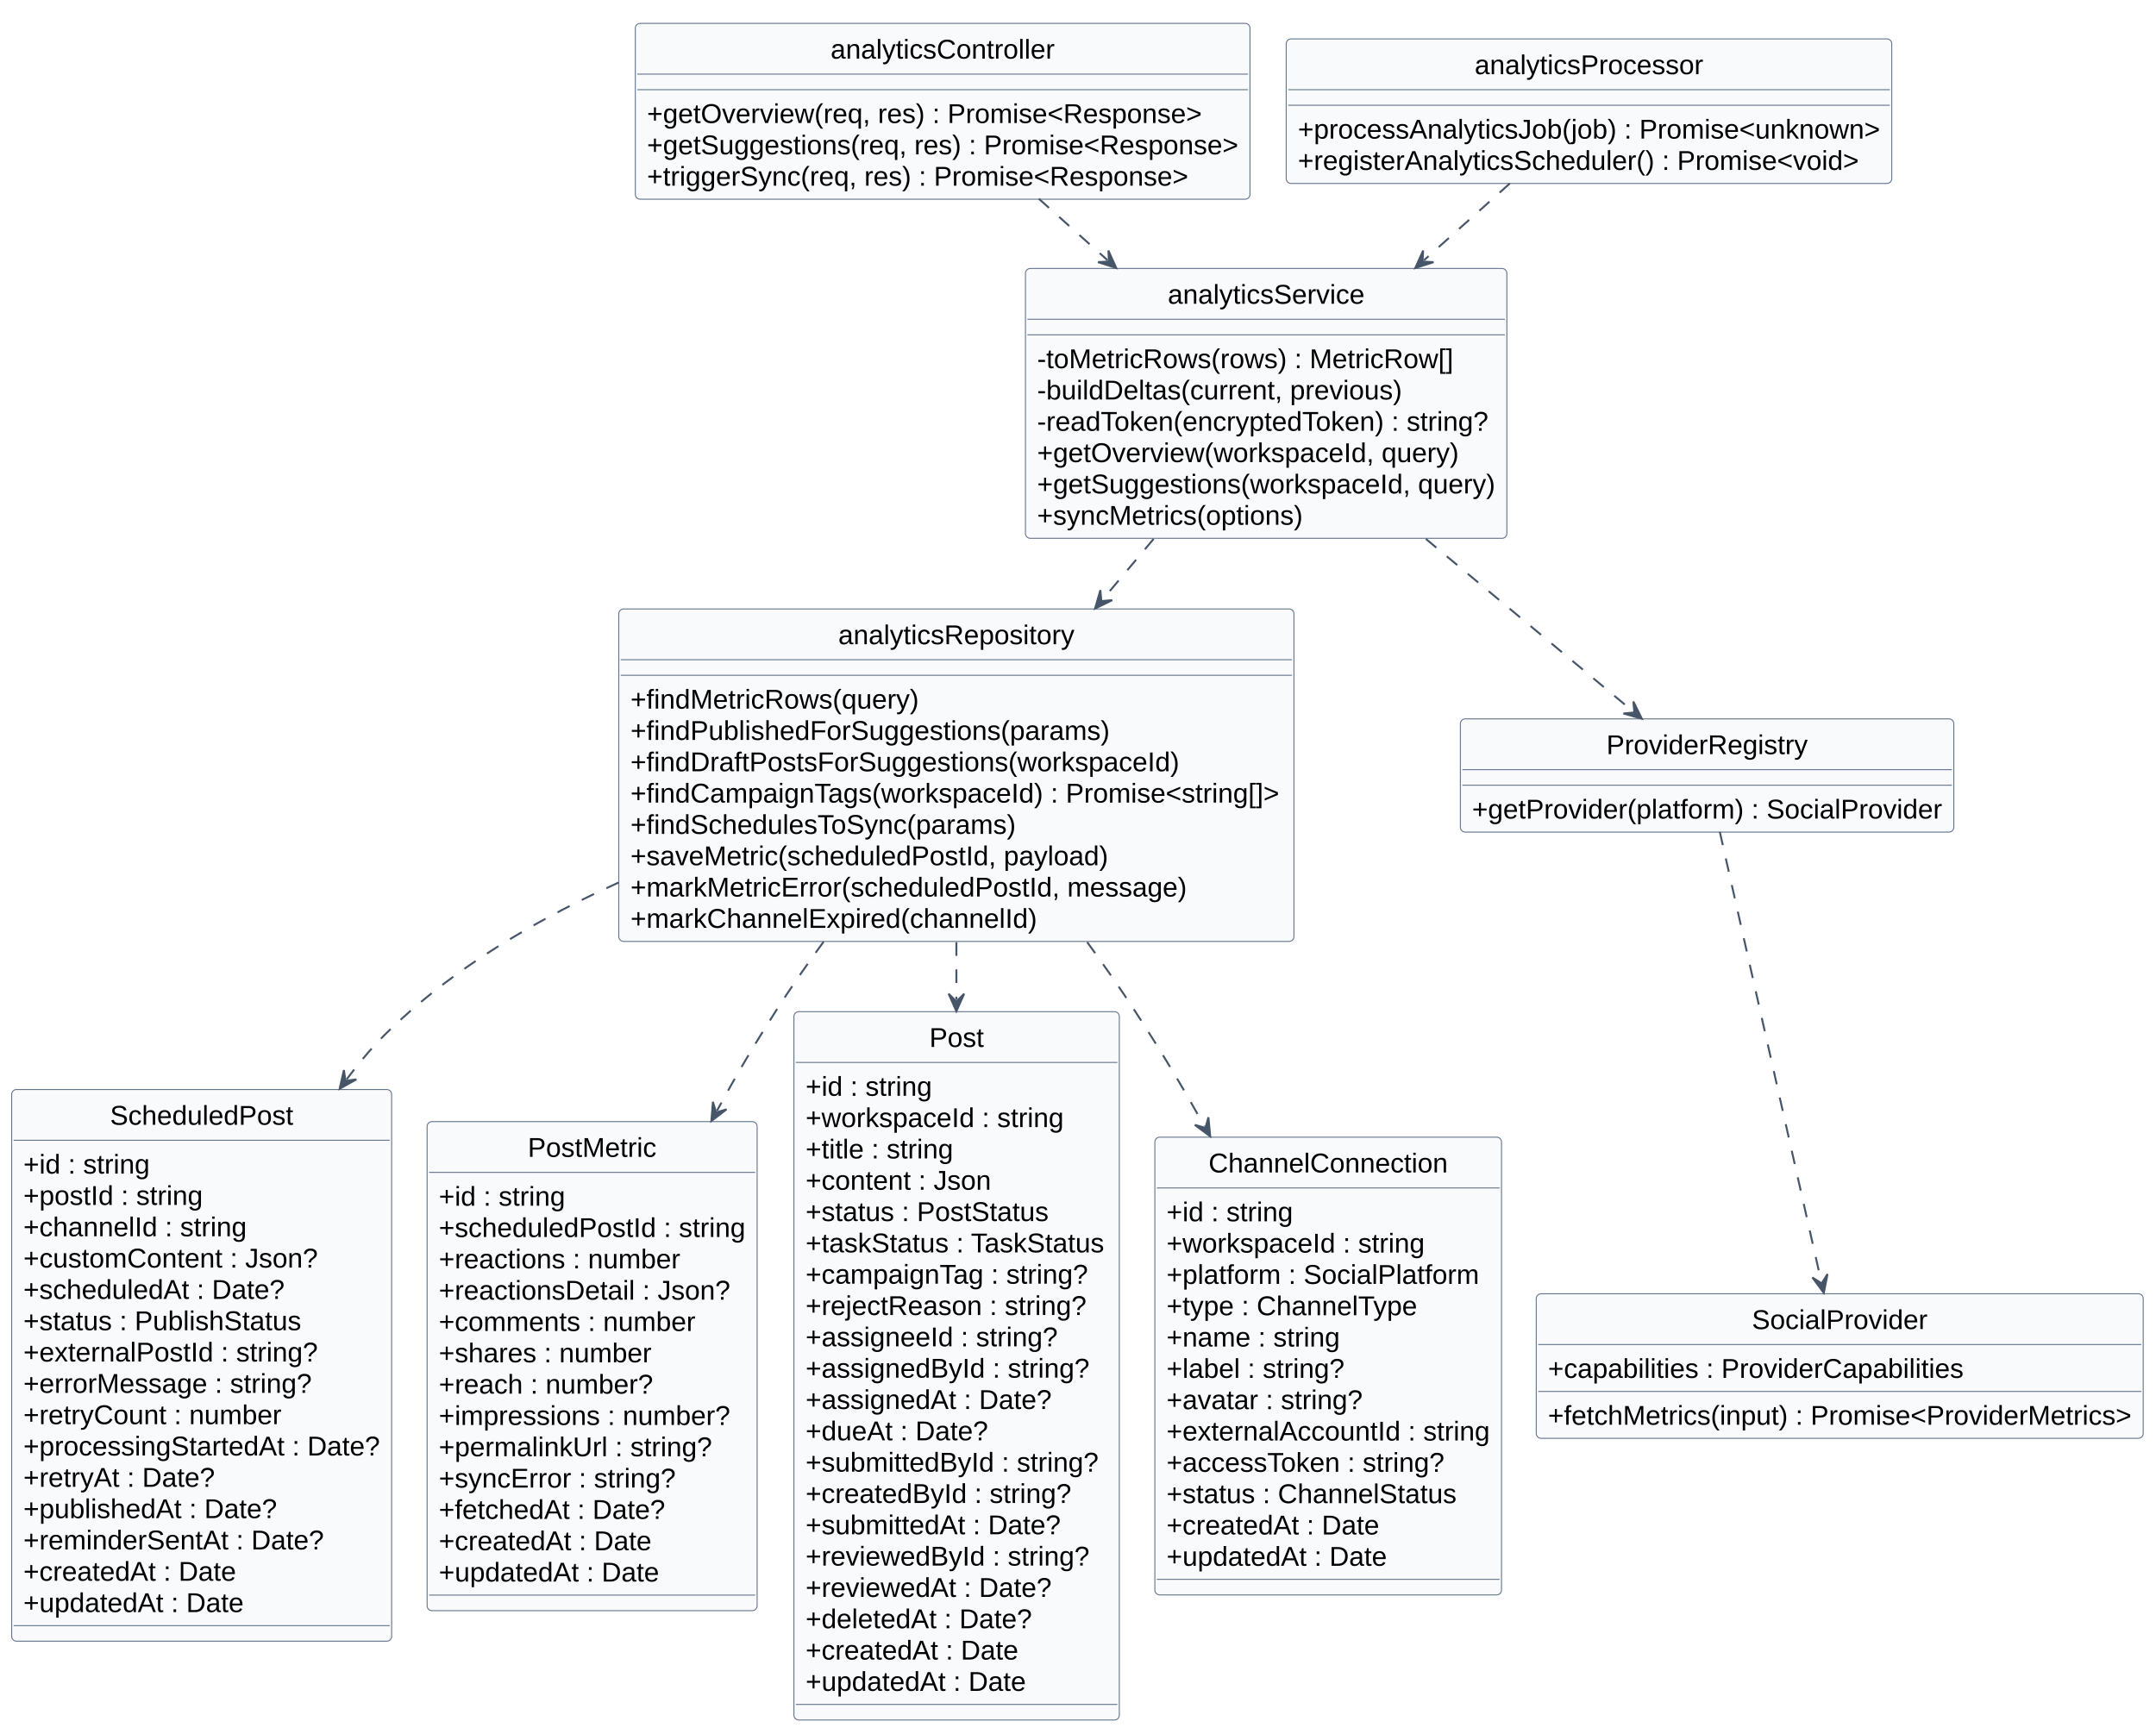
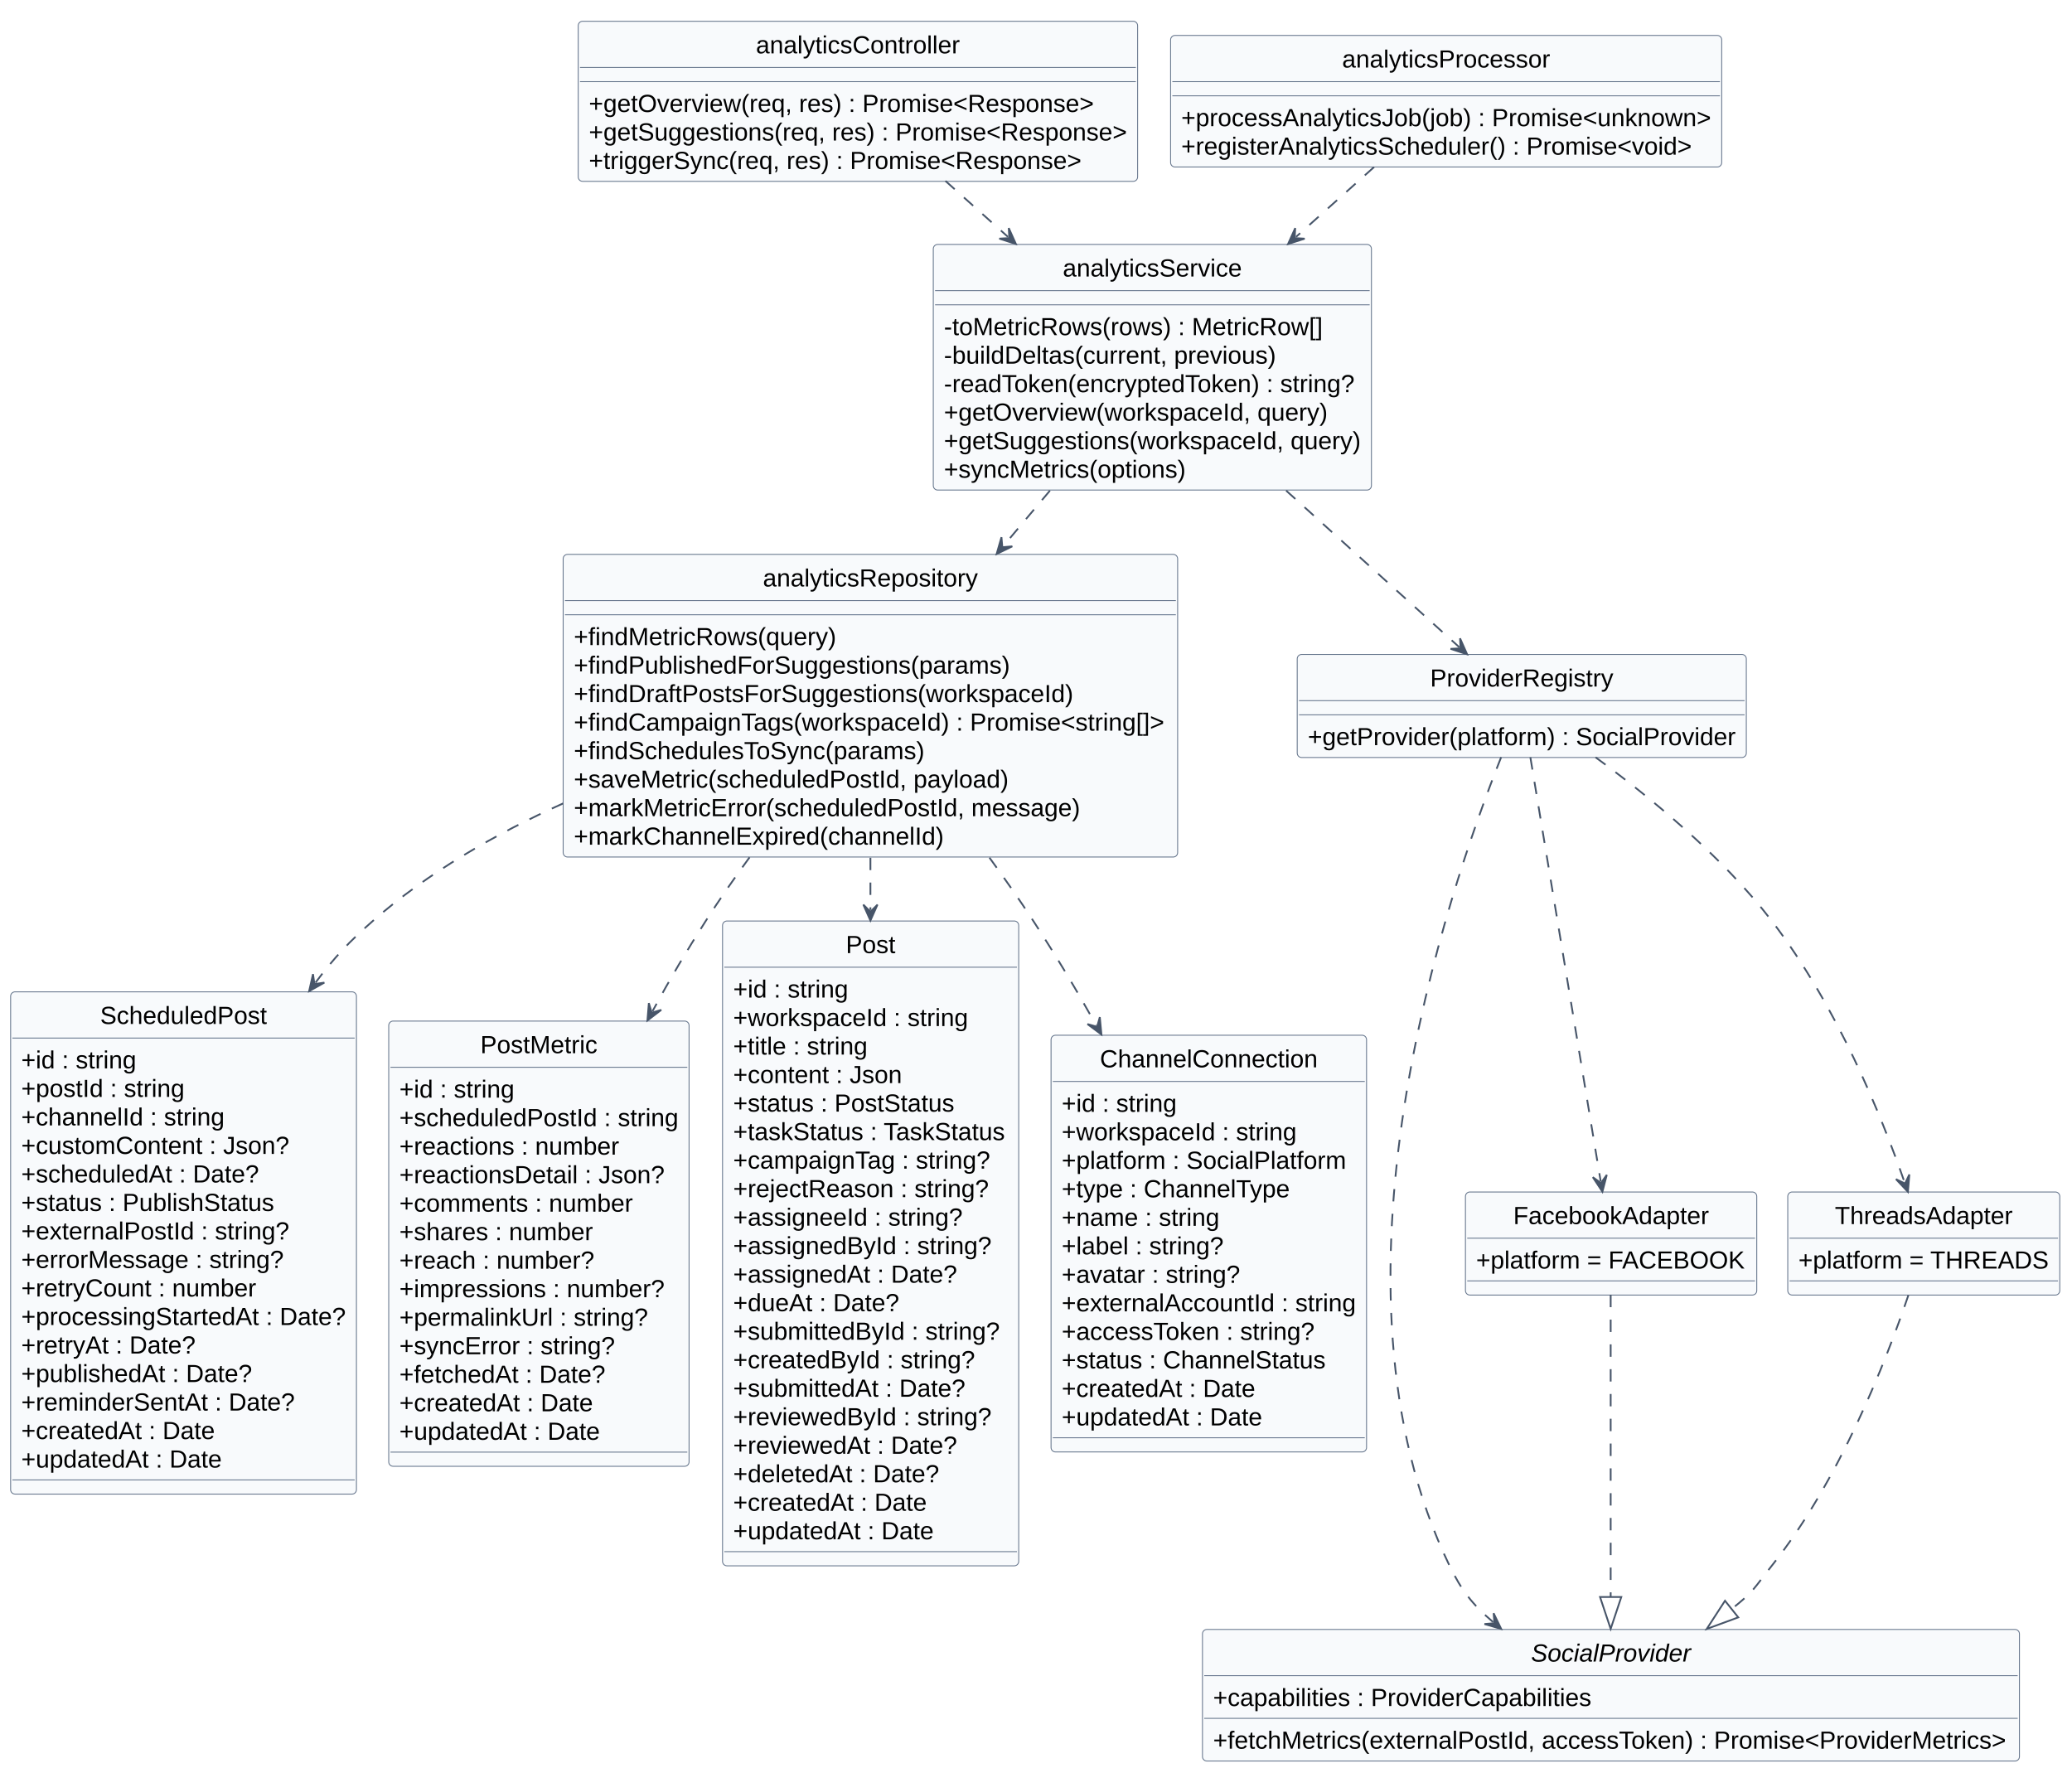
- <svg xmlns="http://www.w3.org/2000/svg" contentStyleType="text/css" data-diagram-type="CLASS" height="891px" preserveAspectRatio="none" style="width:1108px;height:891px;background:#FFFFFF;" version="1.1" viewBox="0 0 1108 891" width="1108px" zoomAndPan="magnify">
+ <svg xmlns="http://www.w3.org/2000/svg" contentStyleType="text/css" height="1001px" preserveAspectRatio="none" style="width:1170px;height:1001px;background:#FFFFFF;" version="1.1" viewBox="0 0 1170 1001" width="1170px" zoomAndPan="magnify">
  <defs />
  <g>
-     <g class="entity" data-entity="ScheduledPost" data-source-line="17" data-uid="ent0002" id="entity_ScheduledPost">
-       <rect fill="#F8FAFC" height="283.578" rx="2.5" ry="2.5" style="stroke:#64748B;stroke-width:0.5;" width="195.272" x="6" y="560" />
+     <g id="elem_ScheduledPost">
+       <rect codeLine="17" fill="#F8FAFC" height="283.578" id="ScheduledPost" rx="2.5" ry="2.5" style="stroke:#64748B;stroke-width:0.5;" width="195.272" x="6" y="560" />
      <text fill="#000000" font-family="Arial" font-size="14" lengthAdjust="spacing" textLength="94.179" x="56.546" y="578.132">ScheduledPost</text>
      <line style="stroke:#64748B;stroke-width:0.5;" x1="7" x2="200.272" y1="586.099" y2="586.099" />
      <text fill="#000000" font-family="Arial" font-size="14" lengthAdjust="spacing" textLength="64.976" x="12" y="603.231">+id : string</text>
      <text fill="#000000" font-family="Arial" font-size="14" lengthAdjust="spacing" textLength="92.217" x="12" y="619.329">+postId : string</text>
      <text fill="#000000" font-family="Arial" font-size="14" lengthAdjust="spacing" textLength="114.796" x="12" y="635.428">+channelId : string</text>
      <text fill="#000000" font-family="Arial" font-size="14" lengthAdjust="spacing" textLength="151.361" x="12" y="651.526">+customContent : Json?</text>
      <text fill="#000000" font-family="Arial" font-size="14" lengthAdjust="spacing" textLength="134.258" x="12" y="667.625">+scheduledAt : Date?</text>
      <text fill="#000000" font-family="Arial" font-size="14" lengthAdjust="spacing" textLength="142.803" x="12" y="683.724">+status : PublishStatus</text>
      <text fill="#000000" font-family="Arial" font-size="14" lengthAdjust="spacing" textLength="151.361" x="12" y="699.822">+externalPostId : string?</text>
      <text fill="#000000" font-family="Arial" font-size="14" lengthAdjust="spacing" textLength="148.231" x="12" y="715.921">+errorMessage : string?</text>
      <text fill="#000000" font-family="Arial" font-size="14" lengthAdjust="spacing" textLength="132.672" x="12" y="732.019">+retryCount : number</text>
      <text fill="#000000" font-family="Arial" font-size="14" lengthAdjust="spacing" textLength="183.272" x="12" y="748.118">+processingStartedAt : Date?</text>
      <text fill="#000000" font-family="Arial" font-size="14" lengthAdjust="spacing" textLength="98.431" x="12" y="764.217">+retryAt : Date?</text>
      <text fill="#000000" font-family="Arial" font-size="14" lengthAdjust="spacing" textLength="130.368" x="12" y="780.315">+publishedAt : Date?</text>
      <text fill="#000000" font-family="Arial" font-size="14" lengthAdjust="spacing" textLength="154.472" x="12" y="796.414">+reminderSentAt : Date?</text>
      <text fill="#000000" font-family="Arial" font-size="14" lengthAdjust="spacing" textLength="109.341" x="12" y="812.513">+createdAt : Date</text>
      <text fill="#000000" font-family="Arial" font-size="14" lengthAdjust="spacing" textLength="113.251" x="12" y="828.611">+updatedAt : Date</text>
      <line style="stroke:#64748B;stroke-width:0.5;" x1="7" x2="200.272" y1="835.578" y2="835.578" />
    </g>
-     <g class="entity" data-entity="PostMetric" data-source-line="35" data-uid="ent0003" id="entity_PostMetric">
-       <rect fill="#F8FAFC" height="251.381" rx="2.5" ry="2.5" style="stroke:#64748B;stroke-width:0.5;" width="169.596" x="219.5" y="576.5" />
+     <g id="elem_PostMetric">
+       <rect codeLine="35" fill="#F8FAFC" height="251.381" id="PostMetric" rx="2.5" ry="2.5" style="stroke:#64748B;stroke-width:0.5;" width="169.596" x="219.5" y="576.5" />
      <text fill="#000000" font-family="Arial" font-size="14" lengthAdjust="spacing" textLength="66.124" x="271.236" y="594.632">PostMetric</text>
      <line style="stroke:#64748B;stroke-width:0.5;" x1="220.5" x2="388.096" y1="602.599" y2="602.599" />
      <text fill="#000000" font-family="Arial" font-size="14" lengthAdjust="spacing" textLength="64.976" x="225.5" y="619.731">+id : string</text>
      <text fill="#000000" font-family="Arial" font-size="14" lengthAdjust="spacing" textLength="157.596" x="225.5" y="635.829">+scheduledPostId : string</text>
      <text fill="#000000" font-family="Arial" font-size="14" lengthAdjust="spacing" textLength="124.12" x="225.5" y="651.928">+reactions : number</text>
      <text fill="#000000" font-family="Arial" font-size="14" lengthAdjust="spacing" textLength="149.803" x="225.5" y="668.026">+reactionsDetail : Json?</text>
      <text fill="#000000" font-family="Arial" font-size="14" lengthAdjust="spacing" textLength="131.886" x="225.5" y="684.125">+comments : number</text>
      <text fill="#000000" font-family="Arial" font-size="14" lengthAdjust="spacing" textLength="109.334" x="225.5" y="700.224">+shares : number</text>
      <text fill="#000000" font-family="Arial" font-size="14" lengthAdjust="spacing" textLength="110.12" x="225.5" y="716.322">+reach : number?</text>
      <text fill="#000000" font-family="Arial" font-size="14" lengthAdjust="spacing" textLength="149.789" x="225.5" y="732.421">+impressions : number?</text>
      <text fill="#000000" font-family="Arial" font-size="14" lengthAdjust="spacing" textLength="140.438" x="225.5" y="748.519">+permalinkUrl : string?</text>
      <text fill="#000000" font-family="Arial" font-size="14" lengthAdjust="spacing" textLength="121.762" x="225.5" y="764.618">+syncError : string?</text>
      <text fill="#000000" font-family="Arial" font-size="14" lengthAdjust="spacing" textLength="116.355" x="225.5" y="780.717">+fetchedAt : Date?</text>
      <text fill="#000000" font-family="Arial" font-size="14" lengthAdjust="spacing" textLength="109.341" x="225.5" y="796.815">+createdAt : Date</text>
      <text fill="#000000" font-family="Arial" font-size="14" lengthAdjust="spacing" textLength="113.251" x="225.5" y="812.914">+updatedAt : Date</text>
      <line style="stroke:#64748B;stroke-width:0.5;" x1="220.5" x2="388.096" y1="819.881" y2="819.881" />
    </g>
-     <g class="entity" data-entity="Post" data-source-line="51" data-uid="ent0004" id="entity_Post">
-       <rect fill="#F8FAFC" height="364.071" rx="2.5" ry="2.5" style="stroke:#64748B;stroke-width:0.5;" width="167.237" x="408" y="520" />
+     <g id="elem_Post">
+       <rect codeLine="51" fill="#F8FAFC" height="364.071" id="Post" rx="2.5" ry="2.5" style="stroke:#64748B;stroke-width:0.5;" width="167.237" x="408" y="520" />
      <text fill="#000000" font-family="Arial" font-size="14" lengthAdjust="spacing" textLength="28.014" x="477.612" y="538.132">Post</text>
      <line style="stroke:#64748B;stroke-width:0.5;" x1="409" x2="574.237" y1="546.099" y2="546.099" />
      <text fill="#000000" font-family="Arial" font-size="14" lengthAdjust="spacing" textLength="64.976" x="414" y="563.231">+id : string</text>
      <text fill="#000000" font-family="Arial" font-size="14" lengthAdjust="spacing" textLength="132.672" x="414" y="579.329">+workspaceId : string</text>
      <text fill="#000000" font-family="Arial" font-size="14" lengthAdjust="spacing" textLength="75.865" x="414" y="595.428">+title : string</text>
      <text fill="#000000" font-family="Arial" font-size="14" lengthAdjust="spacing" textLength="95.341" x="414" y="611.526">+content : Json</text>
      <text fill="#000000" font-family="Arial" font-size="14" lengthAdjust="spacing" textLength="124.899" x="414" y="627.625">+status : PostStatus</text>
      <text fill="#000000" font-family="Arial" font-size="14" lengthAdjust="spacing" textLength="155.237" x="414" y="643.724">+taskStatus : TaskStatus</text>
      <text fill="#000000" font-family="Arial" font-size="14" lengthAdjust="spacing" textLength="146.692" x="414" y="659.822">+campaignTag : string?</text>
      <text fill="#000000" font-family="Arial" font-size="14" lengthAdjust="spacing" textLength="144.355" x="414" y="675.921">+rejectReason : string?</text>
      <text fill="#000000" font-family="Arial" font-size="14" lengthAdjust="spacing" textLength="129.582" x="414" y="692.019">+assigneeId : string?</text>
      <text fill="#000000" font-family="Arial" font-size="14" lengthAdjust="spacing" textLength="145.92" x="414" y="708.118">+assignedById : string?</text>
      <text fill="#000000" font-family="Arial" font-size="14" lengthAdjust="spacing" textLength="126.472" x="414" y="724.217">+assignedAt : Date?</text>
      <text fill="#000000" font-family="Arial" font-size="14" lengthAdjust="spacing" textLength="93.789" x="414" y="740.315">+dueAt : Date?</text>
      <text fill="#000000" font-family="Arial" font-size="14" lengthAdjust="spacing" textLength="150.575" x="414" y="756.414">+submittedById : string?</text>
      <text fill="#000000" font-family="Arial" font-size="14" lengthAdjust="spacing" textLength="136.575" x="414" y="772.513">+createdById : string?</text>
      <text fill="#000000" font-family="Arial" font-size="14" lengthAdjust="spacing" textLength="131.127" x="414" y="788.611">+submittedAt : Date?</text>
      <text fill="#000000" font-family="Arial" font-size="14" lengthAdjust="spacing" textLength="145.906" x="414" y="804.71">+reviewedById : string?</text>
      <text fill="#000000" font-family="Arial" font-size="14" lengthAdjust="spacing" textLength="126.458" x="414" y="820.809">+reviewedAt : Date?</text>
      <text fill="#000000" font-family="Arial" font-size="14" lengthAdjust="spacing" textLength="116.361" x="414" y="836.907">+deletedAt : Date?</text>
      <text fill="#000000" font-family="Arial" font-size="14" lengthAdjust="spacing" textLength="109.341" x="414" y="853.006">+createdAt : Date</text>
      <text fill="#000000" font-family="Arial" font-size="14" lengthAdjust="spacing" textLength="113.251" x="414" y="869.105">+updatedAt : Date</text>
      <line style="stroke:#64748B;stroke-width:0.5;" x1="409" x2="574.237" y1="876.071" y2="876.071" />
    </g>
-     <g class="entity" data-entity="ChannelConnection" data-source-line="74" data-uid="ent0005" id="entity_ChannelConnection">
-       <rect fill="#F8FAFC" height="235.282" rx="2.5" ry="2.5" style="stroke:#64748B;stroke-width:0.5;" width="178.148" x="593.5" y="584.5" />
+     <g id="elem_ChannelConnection">
+       <rect codeLine="74" fill="#F8FAFC" height="235.282" id="ChannelConnection" rx="2.5" ry="2.5" style="stroke:#64748B;stroke-width:0.5;" width="178.148" x="593.5" y="584.5" />
      <text fill="#000000" font-family="Arial" font-size="14" lengthAdjust="spacing" textLength="122.978" x="621.085" y="602.632">ChannelConnection</text>
      <line style="stroke:#64748B;stroke-width:0.5;" x1="594.5" x2="770.648" y1="610.599" y2="610.599" />
      <text fill="#000000" font-family="Arial" font-size="14" lengthAdjust="spacing" textLength="64.976" x="599.5" y="627.731">+id : string</text>
      <text fill="#000000" font-family="Arial" font-size="14" lengthAdjust="spacing" textLength="132.672" x="599.5" y="643.829">+workspaceId : string</text>
      <text fill="#000000" font-family="Arial" font-size="14" lengthAdjust="spacing" textLength="160.672" x="599.5" y="659.928">+platform : SocialPlatform</text>
      <text fill="#000000" font-family="Arial" font-size="14" lengthAdjust="spacing" textLength="129.582" x="599.5" y="676.026">+type : ChannelType</text>
      <text fill="#000000" font-family="Arial" font-size="14" lengthAdjust="spacing" textLength="89.1" x="599.5" y="692.125">+name : string</text>
      <text fill="#000000" font-family="Arial" font-size="14" lengthAdjust="spacing" textLength="91.444" x="599.5" y="708.224">+label : string?</text>
      <text fill="#000000" font-family="Arial" font-size="14" lengthAdjust="spacing" textLength="100.775" x="599.5" y="724.322">+avatar : string?</text>
      <text fill="#000000" font-family="Arial" font-size="14" lengthAdjust="spacing" textLength="166.148" x="599.5" y="740.421">+externalAccountId : string</text>
      <text fill="#000000" font-family="Arial" font-size="14" lengthAdjust="spacing" textLength="144.348" x="599.5" y="756.519">+accessToken : string?</text>
      <text fill="#000000" font-family="Arial" font-size="14" lengthAdjust="spacing" textLength="149.037" x="599.5" y="772.618">+status : ChannelStatus</text>
      <text fill="#000000" font-family="Arial" font-size="14" lengthAdjust="spacing" textLength="109.341" x="599.5" y="788.717">+createdAt : Date</text>
      <text fill="#000000" font-family="Arial" font-size="14" lengthAdjust="spacing" textLength="113.251" x="599.5" y="804.815">+updatedAt : Date</text>
      <line style="stroke:#64748B;stroke-width:0.5;" x1="594.5" x2="770.648" y1="811.782" y2="811.782" />
    </g>
-     <g class="entity" data-entity="analyticsController" data-source-line="89" data-uid="ent0006" id="entity_analyticsController">
-       <rect fill="#F8FAFC" height="90.394" rx="2.5" ry="2.5" style="stroke:#64748B;stroke-width:0.5;" width="315.885" x="326.5" y="12" />
+     <g id="elem_analyticsController">
+       <rect codeLine="89" fill="#F8FAFC" height="90.394" id="analyticsController" rx="2.5" ry="2.5" style="stroke:#64748B;stroke-width:0.5;" width="315.885" x="326.5" y="12" />
      <text fill="#000000" font-family="Arial" font-size="14" lengthAdjust="spacing" textLength="115.158" x="426.863" y="30.132">analyticsController</text>
      <line style="stroke:#64748B;stroke-width:0.5;" x1="327.5" x2="641.385" y1="38.099" y2="38.099" />
      <line style="stroke:#64748B;stroke-width:0.5;" x1="327.5" x2="641.385" y1="46.099" y2="46.099" />
      <text fill="#000000" font-family="Arial" font-size="14" lengthAdjust="spacing" textLength="285.175" x="332.5" y="63.23">+getOverview(req, res) : Promise&lt;Response&gt;</text>
      <text fill="#000000" font-family="Arial" font-size="14" lengthAdjust="spacing" textLength="303.885" x="332.5" y="79.329">+getSuggestions(req, res) : Promise&lt;Response&gt;</text>
      <text fill="#000000" font-family="Arial" font-size="14" lengthAdjust="spacing" textLength="278.175" x="332.5" y="95.428">+triggerSync(req, res) : Promise&lt;Response&gt;</text>
    </g>
-     <g class="entity" data-entity="analyticsService" data-source-line="95" data-uid="ent0007" id="entity_analyticsService">
-       <rect fill="#F8FAFC" height="138.69" rx="2.5" ry="2.5" style="stroke:#64748B;stroke-width:0.5;" width="247.409" x="527" y="138" />
+     <g id="elem_analyticsService">
+       <rect codeLine="95" fill="#F8FAFC" height="138.69" id="analyticsService" rx="2.5" ry="2.5" style="stroke:#64748B;stroke-width:0.5;" width="247.409" x="527" y="138" />
      <text fill="#000000" font-family="Arial" font-size="14" lengthAdjust="spacing" textLength="101.151" x="600.129" y="156.132">analyticsService</text>
      <line style="stroke:#64748B;stroke-width:0.5;" x1="528" x2="773.409" y1="164.099" y2="164.099" />
      <line style="stroke:#64748B;stroke-width:0.5;" x1="528" x2="773.409" y1="172.099" y2="172.099" />
      <text fill="#000000" font-family="Arial" font-size="14" lengthAdjust="spacing" textLength="213.903" x="533" y="189.231">-toMetricRows(rows) : MetricRow[]</text>
      <text fill="#000000" font-family="Arial" font-size="14" lengthAdjust="spacing" textLength="187.517" x="533" y="205.329">-buildDeltas(current, previous)</text>
      <text fill="#000000" font-family="Arial" font-size="14" lengthAdjust="spacing" textLength="234.999" x="533" y="221.428">-readToken(encryptedToken) : string?</text>
      <text fill="#000000" font-family="Arial" font-size="14" lengthAdjust="spacing" textLength="216.699" x="533" y="237.526">+getOverview(workspaceId, query)</text>
      <text fill="#000000" font-family="Arial" font-size="14" lengthAdjust="spacing" textLength="235.409" x="533" y="253.625">+getSuggestions(workspaceId, query)</text>
      <text fill="#000000" font-family="Arial" font-size="14" lengthAdjust="spacing" textLength="136.541" x="533" y="269.724">+syncMetrics(options)</text>
    </g>
-     <g class="entity" data-entity="analyticsRepository" data-source-line="104" data-uid="ent0008" id="entity_analyticsRepository">
-       <rect fill="#F8FAFC" height="170.888" rx="2.5" ry="2.5" style="stroke:#64748B;stroke-width:0.5;" width="346.981" x="318" y="313" />
+     <g id="elem_analyticsRepository">
+       <rect codeLine="104" fill="#F8FAFC" height="170.888" id="analyticsRepository" rx="2.5" ry="2.5" style="stroke:#64748B;stroke-width:0.5;" width="346.981" x="318" y="313" />
      <text fill="#000000" font-family="Arial" font-size="14" lengthAdjust="spacing" textLength="121.386" x="430.798" y="331.132">analyticsRepository</text>
      <line style="stroke:#64748B;stroke-width:0.5;" x1="319" x2="663.981" y1="339.099" y2="339.099" />
      <line style="stroke:#64748B;stroke-width:0.5;" x1="319" x2="663.981" y1="347.099" y2="347.099" />
      <text fill="#000000" font-family="Arial" font-size="14" lengthAdjust="spacing" textLength="148.21" x="324" y="364.231">+findMetricRows(query)</text>
      <text fill="#000000" font-family="Arial" font-size="14" lengthAdjust="spacing" textLength="246.299" x="324" y="380.329">+findPublishedForSuggestions(params)</text>
      <text fill="#000000" font-family="Arial" font-size="14" lengthAdjust="spacing" textLength="282.071" x="324" y="396.428">+findDraftPostsForSuggestions(workspaceId)</text>
      <text fill="#000000" font-family="Arial" font-size="14" lengthAdjust="spacing" textLength="334.981" x="324" y="412.526">+findCampaignTags(workspaceId) : Promise&lt;string[]&gt;</text>
      <text fill="#000000" font-family="Arial" font-size="14" lengthAdjust="spacing" textLength="199.596" x="324" y="428.625">+findSchedulesToSync(params)</text>
      <text fill="#000000" font-family="Arial" font-size="14" lengthAdjust="spacing" textLength="245.519" x="324" y="444.724">+saveMetric(scheduledPostId, payload)</text>
      <text fill="#000000" font-family="Arial" font-size="14" lengthAdjust="spacing" textLength="285.934" x="324" y="460.822">+markMetricError(scheduledPostId, message)</text>
      <text fill="#000000" font-family="Arial" font-size="14" lengthAdjust="spacing" textLength="208.947" x="324" y="476.921">+markChannelExpired(channelId)</text>
    </g>
-     <g class="entity" data-entity="analyticsProcessor" data-source-line="115" data-uid="ent0009" id="entity_analyticsProcessor">
-       <rect fill="#F8FAFC" height="74.296" rx="2.5" ry="2.5" style="stroke:#64748B;stroke-width:0.5;" width="311.202" x="661" y="20" />
+     <g id="elem_analyticsProcessor">
+       <rect codeLine="115" fill="#F8FAFC" height="74.296" id="analyticsProcessor" rx="2.5" ry="2.5" style="stroke:#64748B;stroke-width:0.5;" width="311.202" x="661" y="20" />
      <text fill="#000000" font-family="Arial" font-size="14" lengthAdjust="spacing" textLength="117.489" x="757.856" y="38.132">analyticsProcessor</text>
      <line style="stroke:#64748B;stroke-width:0.5;" x1="662" x2="971.202" y1="46.099" y2="46.099" />
      <line style="stroke:#64748B;stroke-width:0.5;" x1="662" x2="971.202" y1="54.099" y2="54.099" />
      <text fill="#000000" font-family="Arial" font-size="14" lengthAdjust="spacing" textLength="299.202" x="667" y="71.231">+processAnalyticsJob(job) : Promise&lt;unknown&gt;</text>
      <text fill="#000000" font-family="Arial" font-size="14" lengthAdjust="spacing" textLength="288.292" x="667" y="87.329">+registerAnalyticsScheduler() : Promise&lt;void&gt;</text>
    </g>
-     <g class="entity" data-entity="providerRegistry" data-source-line="120" data-uid="ent0010" id="entity_providerRegistry">
-       <rect fill="#F8FAFC" height="58.197" rx="2.5" ry="2.5" style="stroke:#64748B;stroke-width:0.5;" width="253.596" x="750.5" y="369.5" />
-       <text fill="#000000" font-family="Arial" font-size="14" lengthAdjust="spacing" textLength="103.476" x="825.56" y="387.632">ProviderRegistry</text>
-       <line style="stroke:#64748B;stroke-width:0.5;" x1="751.5" x2="1003.096" y1="395.599" y2="395.599" />
-       <line style="stroke:#64748B;stroke-width:0.5;" x1="751.5" x2="1003.096" y1="403.599" y2="403.599" />
-       <text fill="#000000" font-family="Arial" font-size="14" lengthAdjust="spacing" textLength="241.596" x="756.5" y="420.731">+getProvider(platform) : SocialProvider</text>
+     <g id="elem_providerRegistry">
+       <rect codeLine="120" fill="#F8FAFC" height="58.197" id="providerRegistry" rx="2.5" ry="2.5" style="stroke:#64748B;stroke-width:0.5;" width="253.596" x="732.5" y="369.5" />
+       <text fill="#000000" font-family="Arial" font-size="14" lengthAdjust="spacing" textLength="103.476" x="807.56" y="387.632">ProviderRegistry</text>
+       <line style="stroke:#64748B;stroke-width:0.5;" x1="733.5" x2="985.096" y1="395.599" y2="395.599" />
+       <line style="stroke:#64748B;stroke-width:0.5;" x1="733.5" x2="985.096" y1="403.599" y2="403.599" />
+       <text fill="#000000" font-family="Arial" font-size="14" lengthAdjust="spacing" textLength="241.596" x="738.5" y="420.731">+getProvider(platform) : SocialProvider</text>
    </g>
-     <g class="entity" data-entity="socialProvider" data-source-line="124" data-uid="ent0011" id="entity_socialProvider">
-       <rect fill="#F8FAFC" height="74.296" rx="2.5" ry="2.5" style="stroke:#64748B;stroke-width:0.5;" width="311.927" x="789.5" y="665" />
-       <text fill="#000000" font-family="Arial" font-size="14" lengthAdjust="spacing" textLength="90.262" x="900.332" y="683.132">SocialProvider</text>
-       <line style="stroke:#64748B;stroke-width:0.5;" x1="790.5" x2="1100.427" y1="691.099" y2="691.099" />
-       <text fill="#000000" font-family="Arial" font-size="14" lengthAdjust="spacing" textLength="213.609" x="795.5" y="708.231">+capabilities : ProviderCapabilities</text>
-       <line style="stroke:#64748B;stroke-width:0.5;" x1="790.5" x2="1100.427" y1="715.197" y2="715.197" />
-       <text fill="#000000" font-family="Arial" font-size="14" lengthAdjust="spacing" textLength="299.927" x="795.5" y="732.329">+fetchMetrics(input) : Promise&lt;ProviderMetrics&gt;</text>
+     <g id="elem_socialProvider">
+       <rect codeLine="124" fill="#F8FAFC" height="74.296" id="socialProvider" rx="2.5" ry="2.5" style="stroke:#64748B;stroke-width:0.5;" width="461.326" x="679" y="920" />
+       <text fill="#000000" font-family="Arial" font-size="14" font-style="italic" lengthAdjust="spacing" textLength="90.262" x="864.532" y="938.132">SocialProvider</text>
+       <line style="stroke:#64748B;stroke-width:0.5;" x1="680" x2="1139.326" y1="946.099" y2="946.099" />
+       <text fill="#000000" font-family="Arial" font-size="14" lengthAdjust="spacing" textLength="213.609" x="685" y="963.231">+capabilities : ProviderCapabilities</text>
+       <line style="stroke:#64748B;stroke-width:0.5;" x1="680" x2="1139.326" y1="970.197" y2="970.197" />
+       <text fill="#000000" font-family="Arial" font-size="14" lengthAdjust="spacing" textLength="449.326" x="685" y="987.329">+fetchMetrics(externalPostId, accessToken) : Promise&lt;ProviderMetrics&gt;</text>
    </g>
-     <g class="link" data-entity-1="analyticsController" data-entity-2="analyticsService" data-uid="lnk12" id="link_analyticsController_analyticsService">
-       <polygon fill="#475569" points="573.655,137.756,569.614,128.774,569.928,134.422,564.28,134.737,573.655,137.756" style="stroke:#475569;stroke-width:1;" />
-       <path d="M533.856,102.153 C546.376,113.353 555.653,121.652 569.183,133.756" fill="none" style="stroke:#475569;stroke-width:1;stroke-dasharray:7,7;" />
+     <g id="elem_facebookAdapter">
+       <rect codeLine="129" fill="#F8FAFC" height="58.197" id="facebookAdapter" rx="2.5" ry="2.5" style="stroke:#64748B;stroke-width:0.5;" width="164.496" x="827.5" y="673" />
+       <text fill="#000000" font-family="Arial" font-size="14" lengthAdjust="spacing" textLength="110.517" x="854.49" y="691.132">FacebookAdapter</text>
+       <line style="stroke:#64748B;stroke-width:0.5;" x1="828.5" x2="990.996" y1="699.099" y2="699.099" />
+       <text fill="#000000" font-family="Arial" font-size="14" lengthAdjust="spacing" textLength="152.496" x="833.5" y="716.231">+platform = FACEBOOK</text>
+       <line style="stroke:#64748B;stroke-width:0.5;" x1="828.5" x2="990.996" y1="723.197" y2="723.197" />
    </g>
-     <g class="link" data-entity-1="analyticsService" data-entity-2="analyticsRepository" data-uid="lnk13" id="link_analyticsService_analyticsRepository">
-       <polygon fill="#475569" points="562.766,312.788,571.62,308.476,565.985,308.962,565.499,303.326,562.766,312.788" style="stroke:#475569;stroke-width:1;" />
-       <path d="M592.872,277.001 C583.096,288.621 576.705,296.219 566.628,308.197" fill="none" style="stroke:#475569;stroke-width:1;stroke-dasharray:7,7;" />
+     <g id="elem_threadsAdapter">
+       <rect codeLine="133" fill="#F8FAFC" height="58.197" id="threadsAdapter" rx="2.5" ry="2.5" style="stroke:#64748B;stroke-width:0.5;" width="153.6" x="1009.5" y="673" />
+       <text fill="#000000" font-family="Arial" font-size="14" lengthAdjust="spacing" textLength="100.393" x="1036.103" y="691.132">ThreadsAdapter</text>
+       <line style="stroke:#64748B;stroke-width:0.5;" x1="1010.5" x2="1162.1" y1="699.099" y2="699.099" />
+       <text fill="#000000" font-family="Arial" font-size="14" lengthAdjust="spacing" textLength="141.6" x="1015.5" y="716.231">+platform = THREADS</text>
+       <line style="stroke:#64748B;stroke-width:0.5;" x1="1010.5" x2="1162.1" y1="723.197" y2="723.197" />
    </g>
-     <g class="link" data-entity-1="analyticsService" data-entity-2="providerRegistry" data-uid="lnk14" id="link_analyticsService_providerRegistry">
-       <polygon fill="#475569" points="843.769,369.416,839.412,360.583,839.927,366.217,834.294,366.731,843.769,369.416" style="stroke:#475569;stroke-width:1;" />
-       <path d="M732.773,277.001 C771.091,308.904 809.948,341.256 839.159,365.577" fill="none" style="stroke:#475569;stroke-width:1;stroke-dasharray:7,7;" />
-     </g>
-     <g class="link" data-entity-1="providerRegistry" data-entity-2="socialProvider" data-uid="lnk15" id="link_providerRegistry_socialProvider">
-       <polygon fill="#475569" points="937.273,664.525,939.195,654.865,936.173,659.647,931.391,656.625,937.273,664.525" style="stroke:#475569;stroke-width:1;" />
-       <path d="M883.836,427.594 C896.2,482.413 922.212,597.745 935.953,658.672" fill="none" style="stroke:#475569;stroke-width:1;stroke-dasharray:7,7;" />
-     </g>
-     <g class="link" data-entity-1="analyticsProcessor" data-entity-2="analyticsService" data-uid="lnk16" id="link_analyticsProcessor_analyticsService">
-       <polygon fill="#475569" points="727.332,137.768,736.707,134.749,731.058,134.434,731.373,128.786,727.332,137.768" style="stroke:#475569;stroke-width:1;" />
-       <path d="M775.892,94.327 C761.206,107.465 748.572,118.767 731.804,133.768" fill="none" style="stroke:#475569;stroke-width:1;stroke-dasharray:7,7;" />
-     </g>
-     <g class="link" data-entity-1="analyticsRepository" data-entity-2="ScheduledPost" data-uid="lnk17" id="link_analyticsRepository_ScheduledPost">
-       <polygon fill="#475569" points="174.56,559.611,183.15,554.793,177.551,555.605,176.739,550.007,174.56,559.611" style="stroke:#475569;stroke-width:1;" />
-       <path d="M317.969,453.615 C279.835,470.805 241.6,492.668 210.5,520 C197.339,531.567 188.941,540.352 178.15,554.804" fill="none" style="stroke:#475569;stroke-width:1;stroke-dasharray:7,7;" />
-     </g>
-     <g class="link" data-entity-1="analyticsRepository" data-entity-2="PostMetric" data-uid="lnk18" id="link_analyticsRepository_PostMetric">
-       <polygon fill="#475569" points="365.59,576.176,373.409,570.188,367.983,571.786,366.385,566.359,365.59,576.176" style="stroke:#475569;stroke-width:1;" />
-       <path d="M423.267,484.042 C414.597,495.884 406.107,508.083 398.5,520 C387.164,537.758 378.891,551.771 368.461,570.908" fill="none" style="stroke:#475569;stroke-width:1;stroke-dasharray:7,7;" />
-     </g>
-     <g class="link" data-entity-1="analyticsRepository" data-entity-2="Post" data-uid="lnk19" id="link_analyticsRepository_Post">
-       <polygon fill="#475569" points="491.5,519.766,495.5,510.766,491.5,514.766,487.5,510.766,491.5,519.766" style="stroke:#475569;stroke-width:1;" />
-       <path d="M491.5,484.287 C491.5,495.608 491.5,501.548 491.5,513.766" fill="none" style="stroke:#475569;stroke-width:1;stroke-dasharray:7,7;" />
-     </g>
-     <g class="link" data-entity-1="analyticsRepository" data-entity-2="ChannelConnection" data-uid="lnk20" id="link_analyticsRepository_ChannelConnection">
-       <polygon fill="#475569" points="621.947,584.088,621.026,574.282,619.498,579.729,614.052,578.2,621.947,584.088" style="stroke:#475569;stroke-width:1;" />
-       <path d="M558.722,484.248 C567.343,496.058 575.827,508.193 583.5,520 C596.674,540.272 606.845,557.206 619.008,578.857" fill="none" style="stroke:#475569;stroke-width:1;stroke-dasharray:7,7;" />
-     </g>
+     <polygon fill="#475569" points="573.655,137.756,569.614,128.774,569.928,134.422,564.28,134.737,573.655,137.756" style="stroke:#475569;stroke-width:1.0;" />
+     <path d="M533.856,102.153 C546.376,113.353 555.653,121.652 569.183,133.756 " fill="none" style="stroke:#475569;stroke-width:1.0;stroke-dasharray:7.0,7.0;" />
+     <polygon fill="#475569" points="562.766,312.788,571.62,308.476,565.985,308.962,565.499,303.326,562.766,312.788" style="stroke:#475569;stroke-width:1.0;" />
+     <path d="M592.872,277.001 C583.096,288.621 576.705,296.219 566.628,308.197 " fill="none" style="stroke:#475569;stroke-width:1.0;stroke-dasharray:7.0,7.0;" />
+     <polygon fill="#475569" points="828.444,369.416,824.452,360.413,824.736,366.062,819.086,366.346,828.444,369.416" style="stroke:#475569;stroke-width:1.0;" />
+     <path d="M726.249,277.001 C761.529,308.904 797.1,341.071 823.994,365.392 " fill="none" style="stroke:#475569;stroke-width:1.0;stroke-dasharray:7.0,7.0;" />
+     <polygon fill="#475569" points="847.691,919.71,843.407,910.841,843.875,916.479,838.237,916.947,847.691,919.71" style="stroke:#475569;stroke-width:1.0;" />
+     <path d="M847.649,427.543 C816.884,504.886 742.013,725.951 818.5,884 C825.169,897.782 831.32,905.849 843.112,915.833 " fill="none" style="stroke:#475569;stroke-width:1.0;stroke-dasharray:7.0,7.0;" />
+     <polygon fill="#475569" points="904.835,672.868,907.308,663.335,904.017,667.935,899.416,664.644,904.835,672.868" style="stroke:#475569;stroke-width:1.0;" />
+     <path d="M864.159,427.594 C873.687,485.045 894.32,609.465 903.853,666.949 " fill="none" style="stroke:#475569;stroke-width:1.0;stroke-dasharray:7.0,7.0;" />
+     <polygon fill="#475569" points="1077.35,672.943,1078.153,663.127,1075.698,668.223,1070.602,665.769,1077.35,672.943" style="stroke:#475569;stroke-width:1.0;" />
+     <path d="M900.979,427.606 C931.502,449.895 972.404,483.315 1000.5,520 C1037.625,568.473 1062.285,629.887 1075.368,667.279 " fill="none" style="stroke:#475569;stroke-width:1.0;stroke-dasharray:7.0,7.0;" />
+     <polygon fill="none" points="909.5,919.688,915.5,901.688,903.5,901.688,909.5,919.688" style="stroke:#475569;stroke-width:1.0;" />
+     <path d="M909.5,731.042 C909.5,777.101 909.5,850.733 909.5,901.688 " fill="none" style="stroke:#475569;stroke-width:1.0;stroke-dasharray:7.0,7.0;" />
+     <polygon fill="none" points="963.735,919.718,981.547,913.18,974.062,903.801,963.735,919.718" style="stroke:#475569;stroke-width:1.0;" />
+     <path d="M1077.62,731.268 C1064.838,768.896 1038.535,836.237 1000.5,884 C990.084,897.08 990.925,898.02 977.804,908.491 " fill="none" style="stroke:#475569;stroke-width:1.0;stroke-dasharray:7.0,7.0;" />
+     <polygon fill="#475569" points="727.332,137.768,736.707,134.749,731.058,134.434,731.373,128.786,727.332,137.768" style="stroke:#475569;stroke-width:1.0;" />
+     <path d="M775.892,94.327 C761.206,107.465 748.572,118.767 731.804,133.768 " fill="none" style="stroke:#475569;stroke-width:1.0;stroke-dasharray:7.0,7.0;" />
+     <polygon fill="#475569" points="174.56,559.611,183.15,554.793,177.551,555.605,176.739,550.007,174.56,559.611" style="stroke:#475569;stroke-width:1.0;" />
+     <path d="M317.969,453.615 C279.835,470.805 241.6,492.668 210.5,520 C197.339,531.567 188.941,540.352 178.15,554.804 " fill="none" style="stroke:#475569;stroke-width:1.0;stroke-dasharray:7.0,7.0;" />
+     <polygon fill="#475569" points="365.59,576.176,373.409,570.188,367.983,571.786,366.385,566.359,365.59,576.176" style="stroke:#475569;stroke-width:1.0;" />
+     <path d="M423.267,484.042 C414.597,495.884 406.107,508.083 398.5,520 C387.164,537.758 378.891,551.771 368.461,570.908 " fill="none" style="stroke:#475569;stroke-width:1.0;stroke-dasharray:7.0,7.0;" />
+     <polygon fill="#475569" points="491.5,519.766,495.5,510.766,491.5,514.766,487.5,510.766,491.5,519.766" style="stroke:#475569;stroke-width:1.0;" />
+     <path d="M491.5,484.287 C491.5,495.608 491.5,501.548 491.5,513.766 " fill="none" style="stroke:#475569;stroke-width:1.0;stroke-dasharray:7.0,7.0;" />
+     <polygon fill="#475569" points="621.947,584.088,621.026,574.282,619.498,579.729,614.052,578.2,621.947,584.088" style="stroke:#475569;stroke-width:1.0;" />
+     <path d="M558.722,484.248 C567.343,496.058 575.827,508.193 583.5,520 C596.674,540.272 606.845,557.206 619.008,578.857 " fill="none" style="stroke:#475569;stroke-width:1.0;stroke-dasharray:7.0,7.0;" />
  </g>
</svg>
